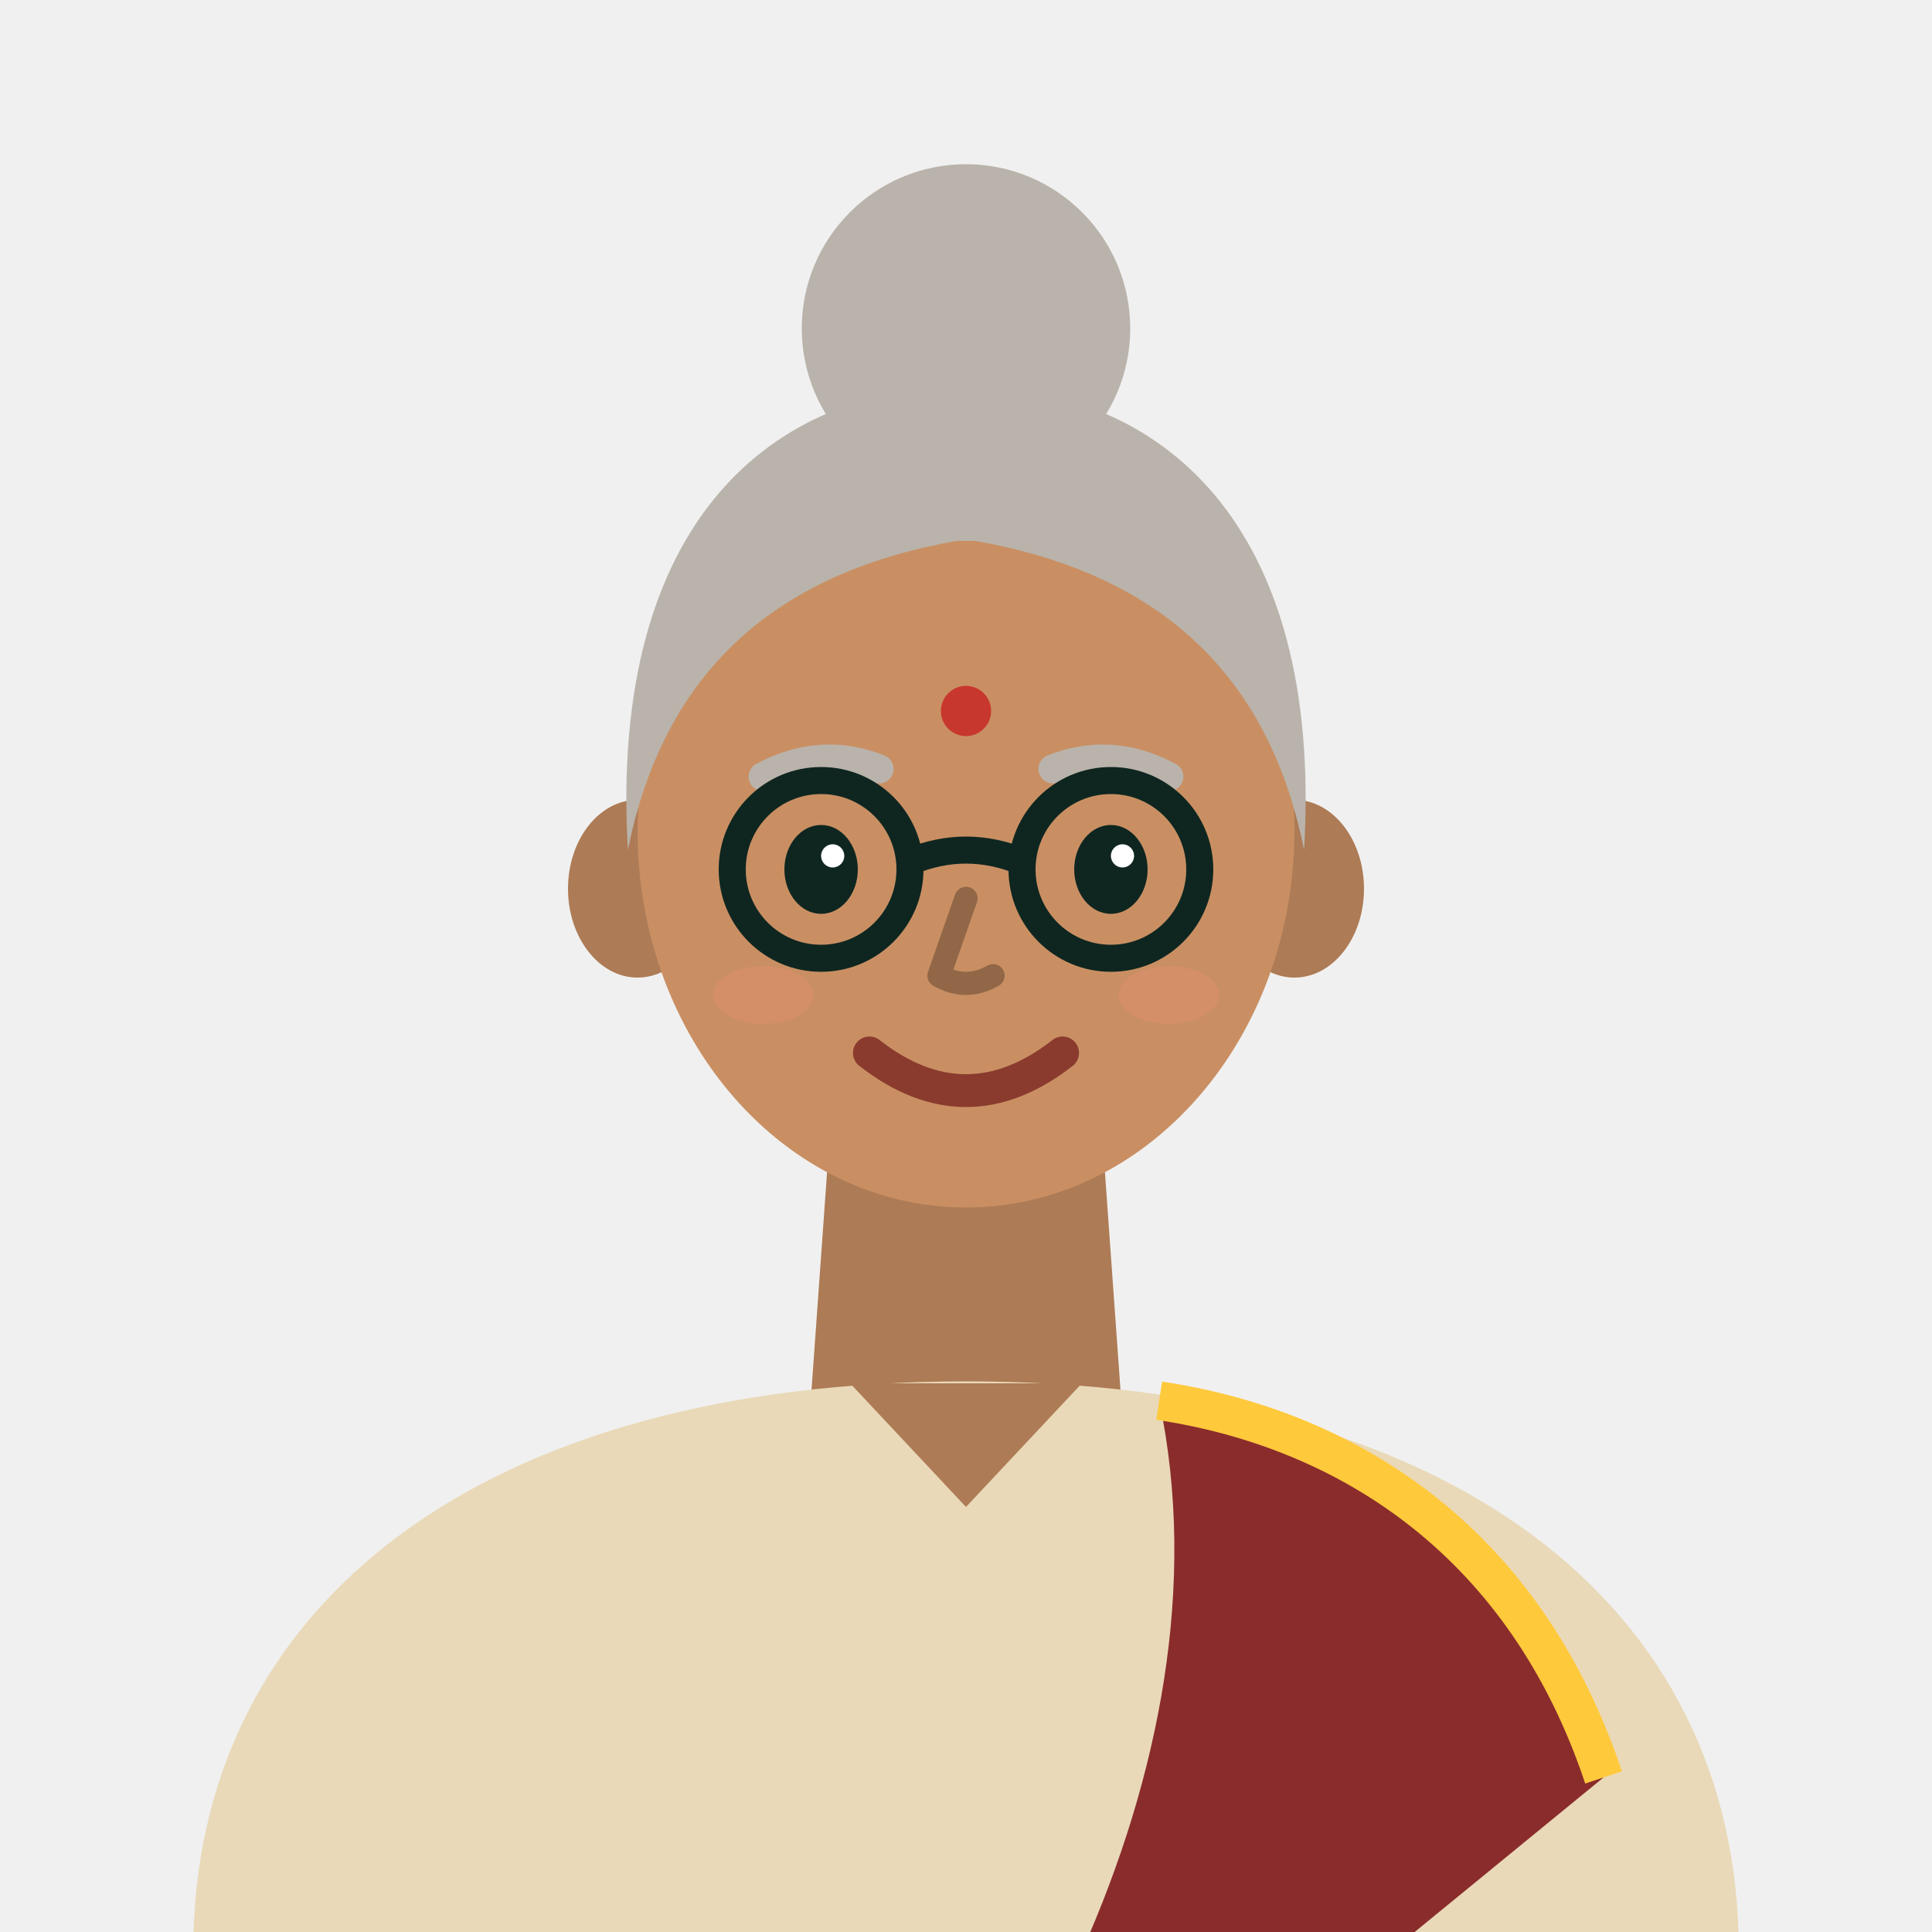
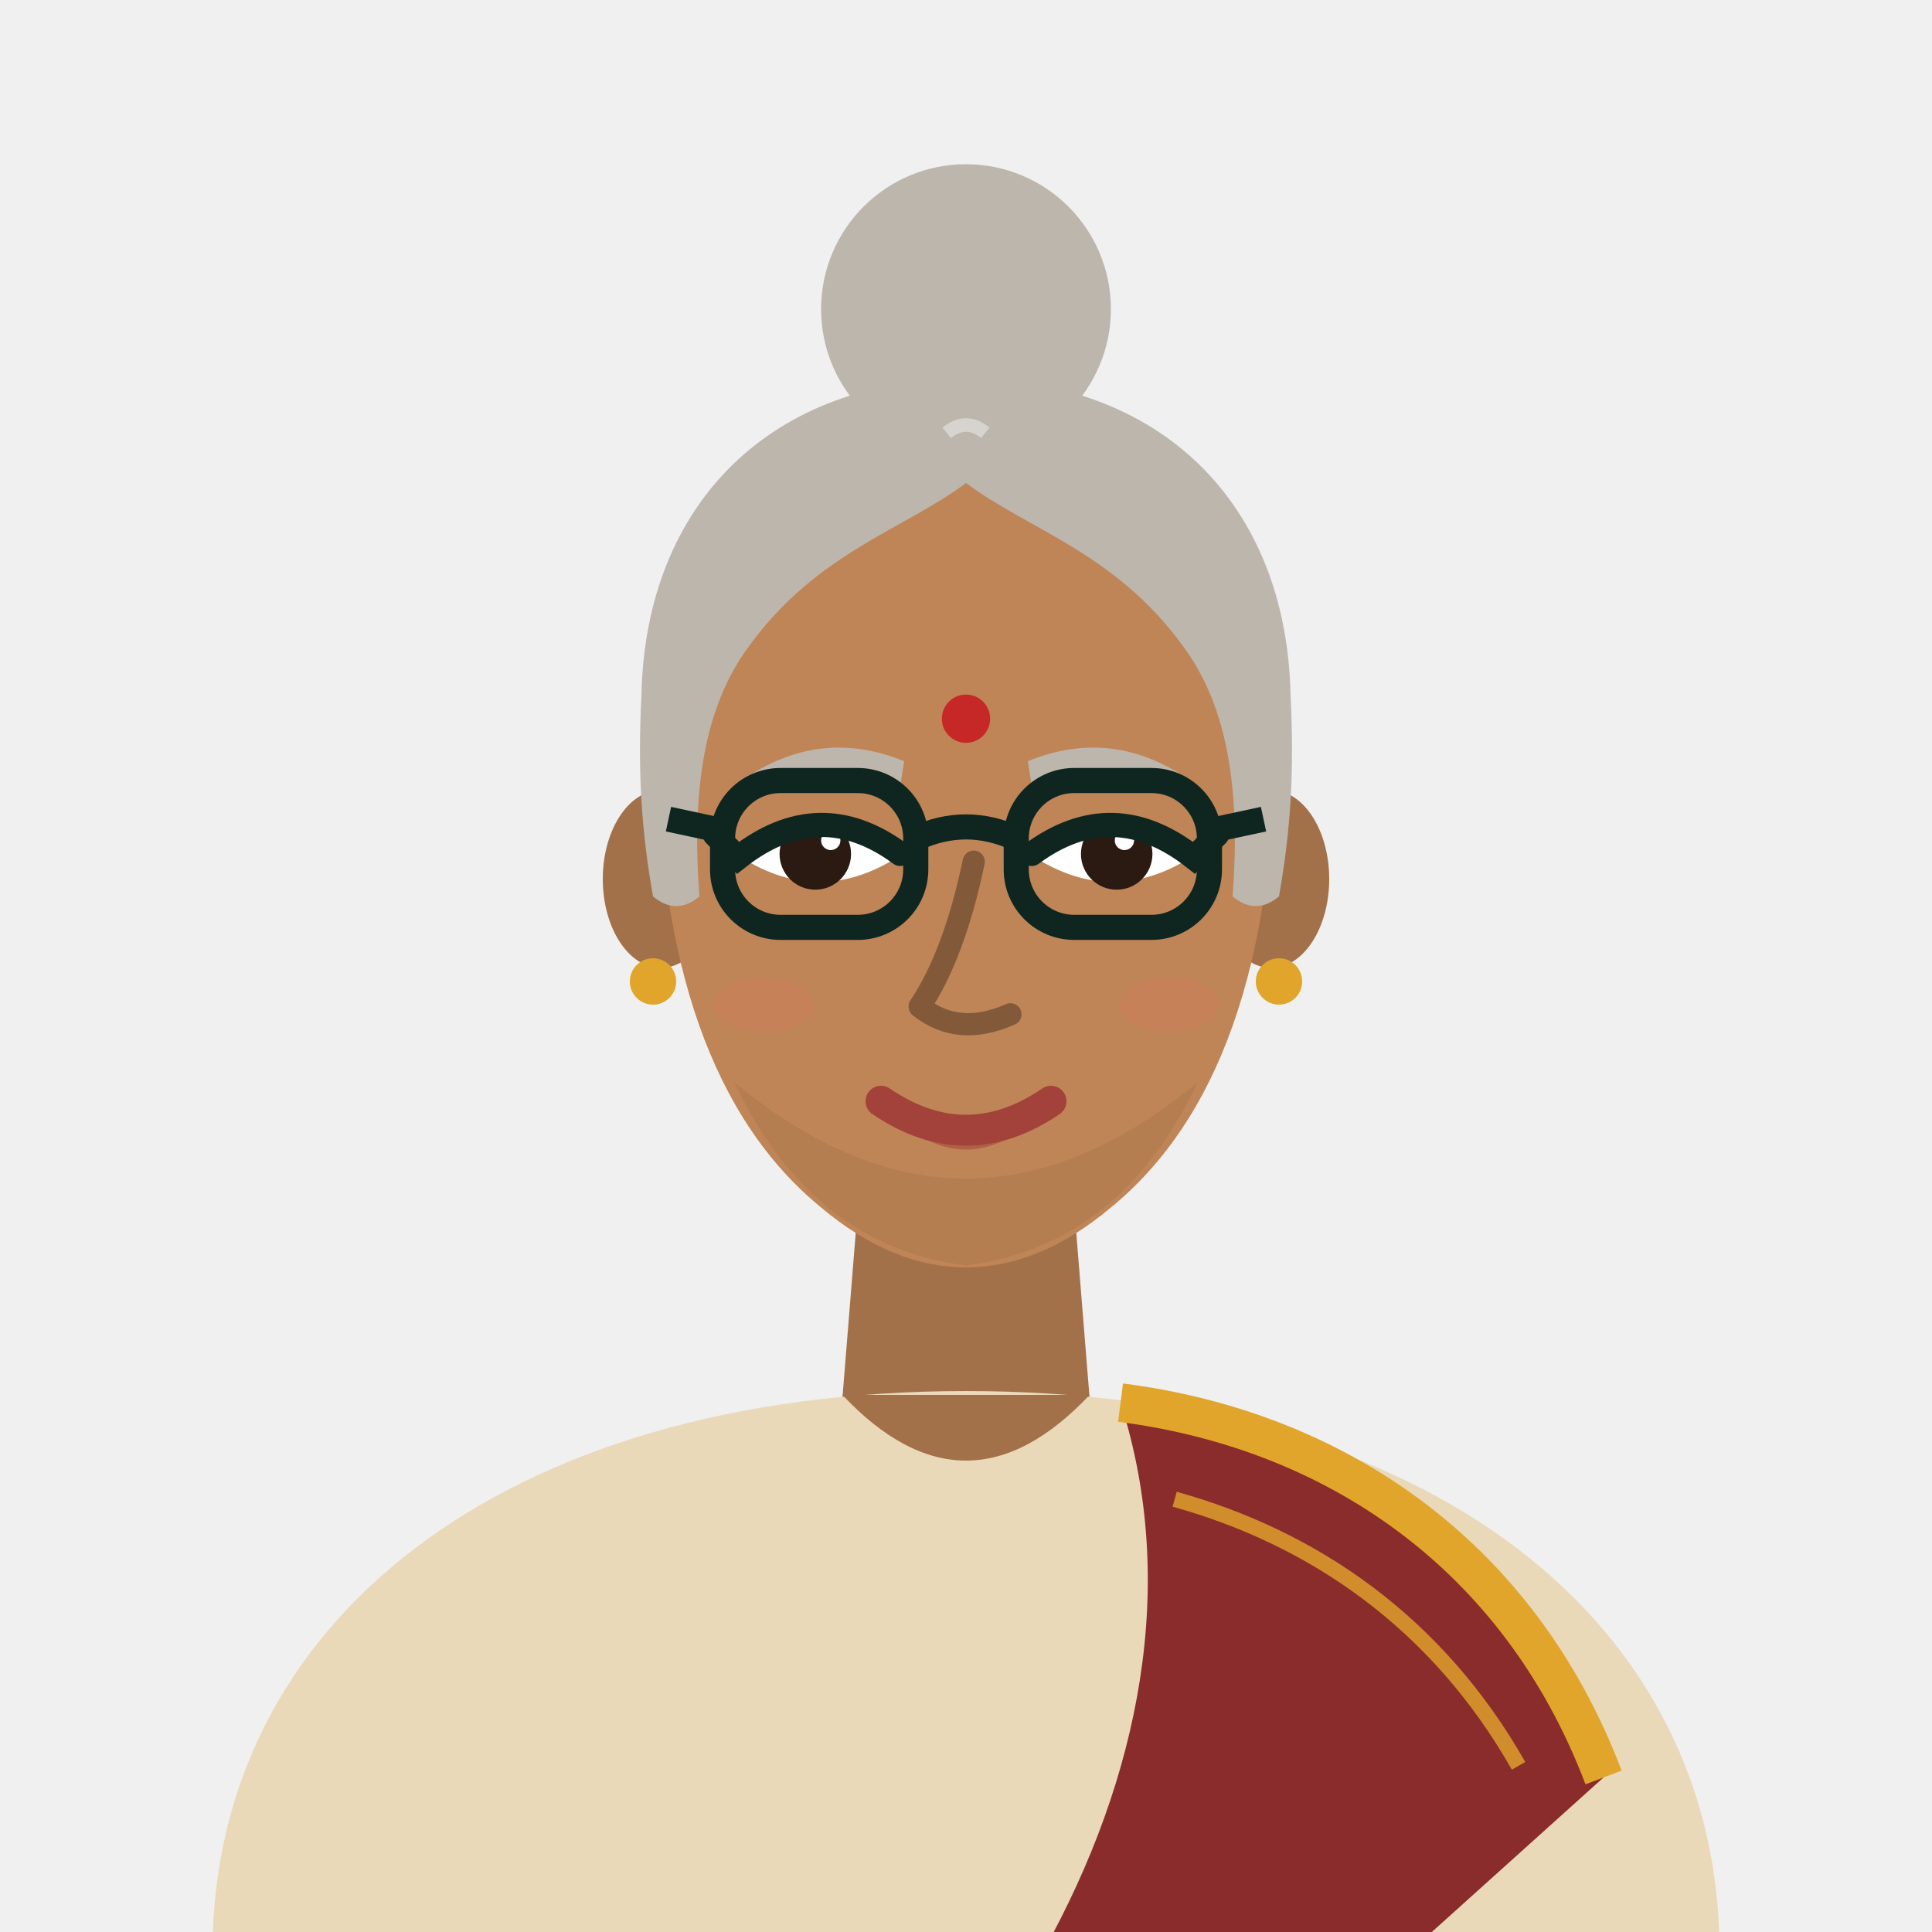
<svg xmlns="http://www.w3.org/2000/svg" viewBox="0 0 100 100" width="400" height="400">
-   <circle cx="50" cy="17" r="8.5" fill="#b9b3ab" />
-   <path d="M43 58L57 58L58 72L42 72Z" fill="#ad7b55" />
-   <path d="M10 101C10 83 25 71.5 50 71.5C75 71.5 90 83 90 101Z" fill="#e9d9b8" />
-   <path d="M44 71.6L50 78L56 71.6Z" fill="#ad7b55" />
-   <path d="M60 72.5C70 74 79 80 83 92L72 101L56 101C60 92 62 82 60 72.5Z" fill="#8a2c2c" />
-   <path d="M60 72.5C70 74 79 80 83 92" fill="none" stroke="#ffc93c" stroke-width="2" />
-   <ellipse cx="33" cy="46" rx="3.6" ry="4.6" fill="#ad7b55" />
-   <ellipse cx="67" cy="46" rx="3.6" ry="4.6" fill="#ad7b55" />
-   <ellipse cx="50" cy="43" rx="17" ry="19.5" fill="#c98f63" />
-   <ellipse cx="42.5" cy="45" rx="1.9" ry="2.3" fill="#0f2620" />
-   <ellipse cx="57.5" cy="45" rx="1.9" ry="2.3" fill="#0f2620" />
-   <circle cx="43.1" cy="44.3" r=".6" fill="#fff" />
-   <circle cx="58.1" cy="44.3" r=".6" fill="#fff" />
-   <path d="M39.5 40.2Q42.5 38.6 45.5 39.8M54.5 39.8Q57.5 38.6 60.5 40.2" fill="none" stroke="#b9b3ab" stroke-width="1.5" stroke-linecap="round" />
-   <path d="M50 46.5L48.6 50.5Q50 51.3 51.4 50.5" fill="none" stroke="#916747" stroke-width="1.2" stroke-linecap="round" stroke-linejoin="round" />
-   <ellipse cx="39.5" cy="51.5" rx="2.6" ry="1.5" fill="#e88b73" opacity=".35" />
-   <ellipse cx="60.5" cy="51.5" rx="2.6" ry="1.5" fill="#e88b73" opacity=".35" />
-   <path d="M45 54.5Q50 58.4 55 54.5" fill="none" stroke="#8a3b2e" stroke-width="1.7" stroke-linecap="round" />
-   <path d="M32.5 44C31.5 27 40 20 50 20C60 20 68.5 27 67.5 44C65.5 34 59 29.5 50.5 28C50 28 49.5 28 49.5 28C41 29.5 34.5 34 32.5 44Z" fill="#b9b3ab" />
-   <circle cx="50" cy="36.8" r="1.3" fill="#c8372d" />
-   <g fill="none" stroke="#0f2620" stroke-width="1.4">
-     <circle cx="42.5" cy="45" r="4.6" />
-     <circle cx="57.5" cy="45" r="4.6" />
-     <path d="M47.1 44.6Q50 43.4 52.9 44.6" />
+   <circle cx="50" cy="16" r="7.5" fill="#bdb6ad" />
+   <path d="M44.6 60L55.4 60L56.4 72.4L43.6 72.4Z" fill="#a27149" />
+   <path d="M11 101C11 84 26 72 50 72C74 72 89 84 89 101Z" fill="#e9d9b8" />
+   <path d="M43.6 72.2Q50 79 56.4 72.2Z" fill="#a27149" />
+   <path d="M58 72.6C69 74 78.6 80.4 83 92L73 101L54 101C59 92 61 82 58 72.6Z" fill="#8a2c2c" />
+   <path d="M58 72.6C69 74 78.6 80.4 83 92" fill="none" stroke="#e2a52b" stroke-width="2" />
+   <path d="M60.8 77.6C68 79.6 74.4 84 78.6 91.4" fill="none" stroke="#e2a52b" stroke-width=".8" opacity=".8" />
+   <ellipse cx="34.2" cy="45.5" rx="3" ry="4.6" fill="#a27149" />
+   <ellipse cx="65.8" cy="45.5" rx="3" ry="4.6" fill="#a27149" />
+   <path d="M34 38C34 26 41 20.5 50 20.5C59 20.5 66 26 66 38C66 50 63 58 57.5 62.5C55 64.6 52.5 65.6 50 65.6C47.5 65.6 45 64.6 42.5 62.5C37 58 34 50 34 38Z" fill="#bf8556" />
+   <path d="M38 56Q50 66 62 56Q58 64.5 50 65.5Q42 64.5 38 56Z" fill="#a27149" opacity=".35" />
+   <path d="M38.4 44.4Q42.4 41.4 46.4 44.4Q42.4 46.9 38.4 44.4Z" fill="#fff" />
+   <circle cx="42.2" cy="44.2" r="1.85" fill="#2a1a12" />
+   <circle cx="43" cy="43.5" r=".5" fill="#fff" />
+   <path d="M37 43.2L38.2 44.4Q42.4 41.1 46.6 44.2" fill="none" stroke="#0f2620" stroke-width="1.25" stroke-linecap="round" />
+   <path d="M53.6 44.4Q57.6 41.4 61.6 44.4Q57.6 46.9 53.6 44.4Z" fill="#fff" />
+   <circle cx="57.8" cy="44.2" r="1.85" fill="#2a1a12" />
+   <circle cx="58.2" cy="43.5" r=".5" fill="#fff" />
+   <path d="M53.4 44.2Q57.6 41.1 61.8 44.4L63 43.2" fill="none" stroke="#0f2620" stroke-width="1.25" stroke-linecap="round" />
+   <path d="M38.4 40.4Q42.4 37.6 46.8 39.4L46.6 40.64Q42.4 39.4  38.6 41.16Z" fill="#bdb6ad" />
+   <path d="M61.6 40.4Q57.6 37.6 53.2 39.4L53.4 40.64Q57.6 39.4 61.4 41.16Z" fill="#bdb6ad" />
+   <path d="M50.4 44.6Q49.4 49.4 47.6 52.1Q49.6 53.7 52.3 52.5" fill="none" stroke="#825a3a" stroke-width="1.15" stroke-linecap="round" stroke-linejoin="round" />
+   <ellipse cx="39.5" cy="52" rx="2.6" ry="1.4" fill="#d9775e" opacity="0.32" />
+   <ellipse cx="60.5" cy="52" rx="2.6" ry="1.4" fill="#d9775e" opacity="0.32" />
+   <path d="M45.6 57Q50 60 54.4 57" fill="none" stroke="#a2423a" stroke-width="1.6" stroke-linecap="round" />
+   <path d="M47 58.4Q50 60.6 53 58.4Q50 59.3 47 58.4Z" fill="#a2423a" opacity=".55" />
+   <path d="M50 19.6C40 19.6 33.4 26 33.2 36C33 40 33.2 43 33.8 46.4Q35 47.4 36.2 46.4C35.8 41 36.4 36.6 38.8 33.4C42.3 28.6 46.8 27.4 50 25C53.2 27.4 57.7 28.6 61.2 33.4C63.6 36.6 64.2 41 63.8 46.4Q65 47.4 66.2 46.4C66.8 43 67 40 66.8 36C66.6 26 60 19.6 50 19.6Z" fill="#bdb6ad" />
+   <path d="M49 22.4Q50 21.6 51 22.4" fill="none" stroke="#d7d3ce" stroke-width=".7" />
+   <circle cx="50" cy="37.2" r="1.25" fill="#c62828" />
+   <circle cx="33.8" cy="50.8" r="1.2" fill="#e2a52b" />
+   <circle cx="66.2" cy="50.8" r="1.2" fill="#e2a52b" />
+   <g fill="none" stroke="#0f2620" stroke-width="1.3">
+     <rect x="37.4" y="40.4" width="10" height="7.6" rx="3" />
+     <rect x="52.6" y="40.4" width="10" height="7.6" rx="3" />
+     <path d="M47.4 43.4Q50 42.2 52.6 43.4M37.4 43L34.6 42.4M62.6 43L65.4 42.4" />
  </g>
</svg>
